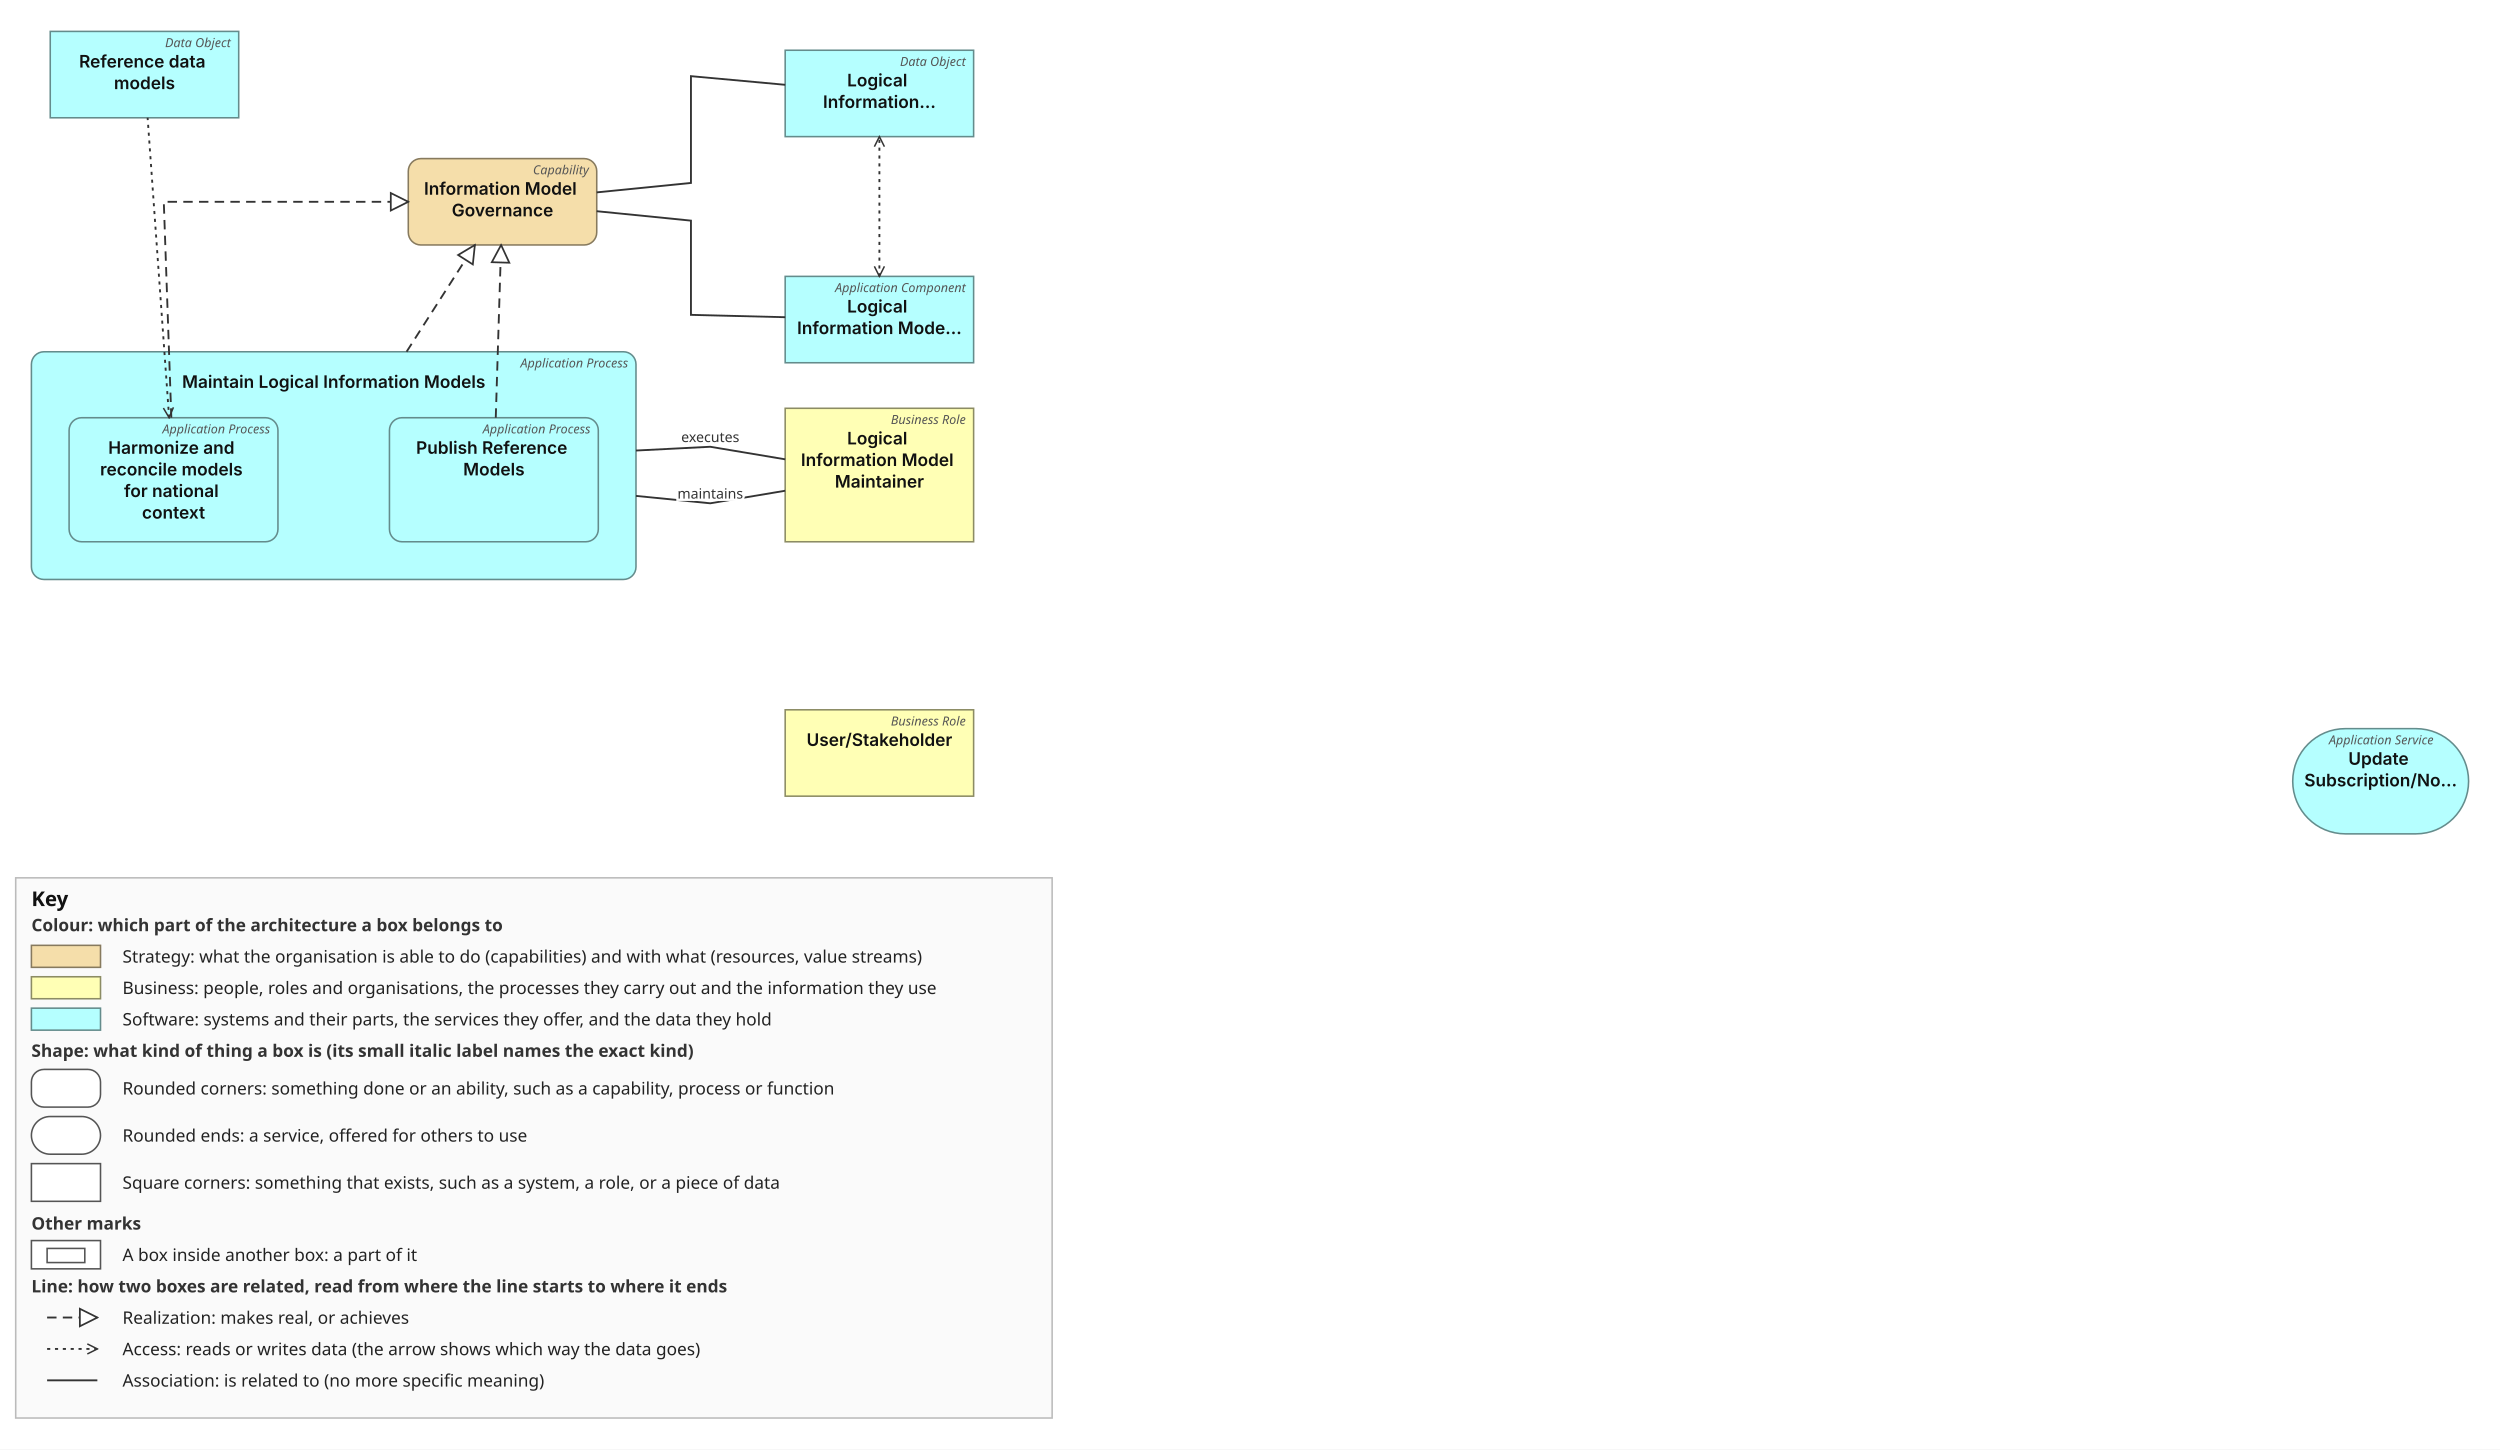
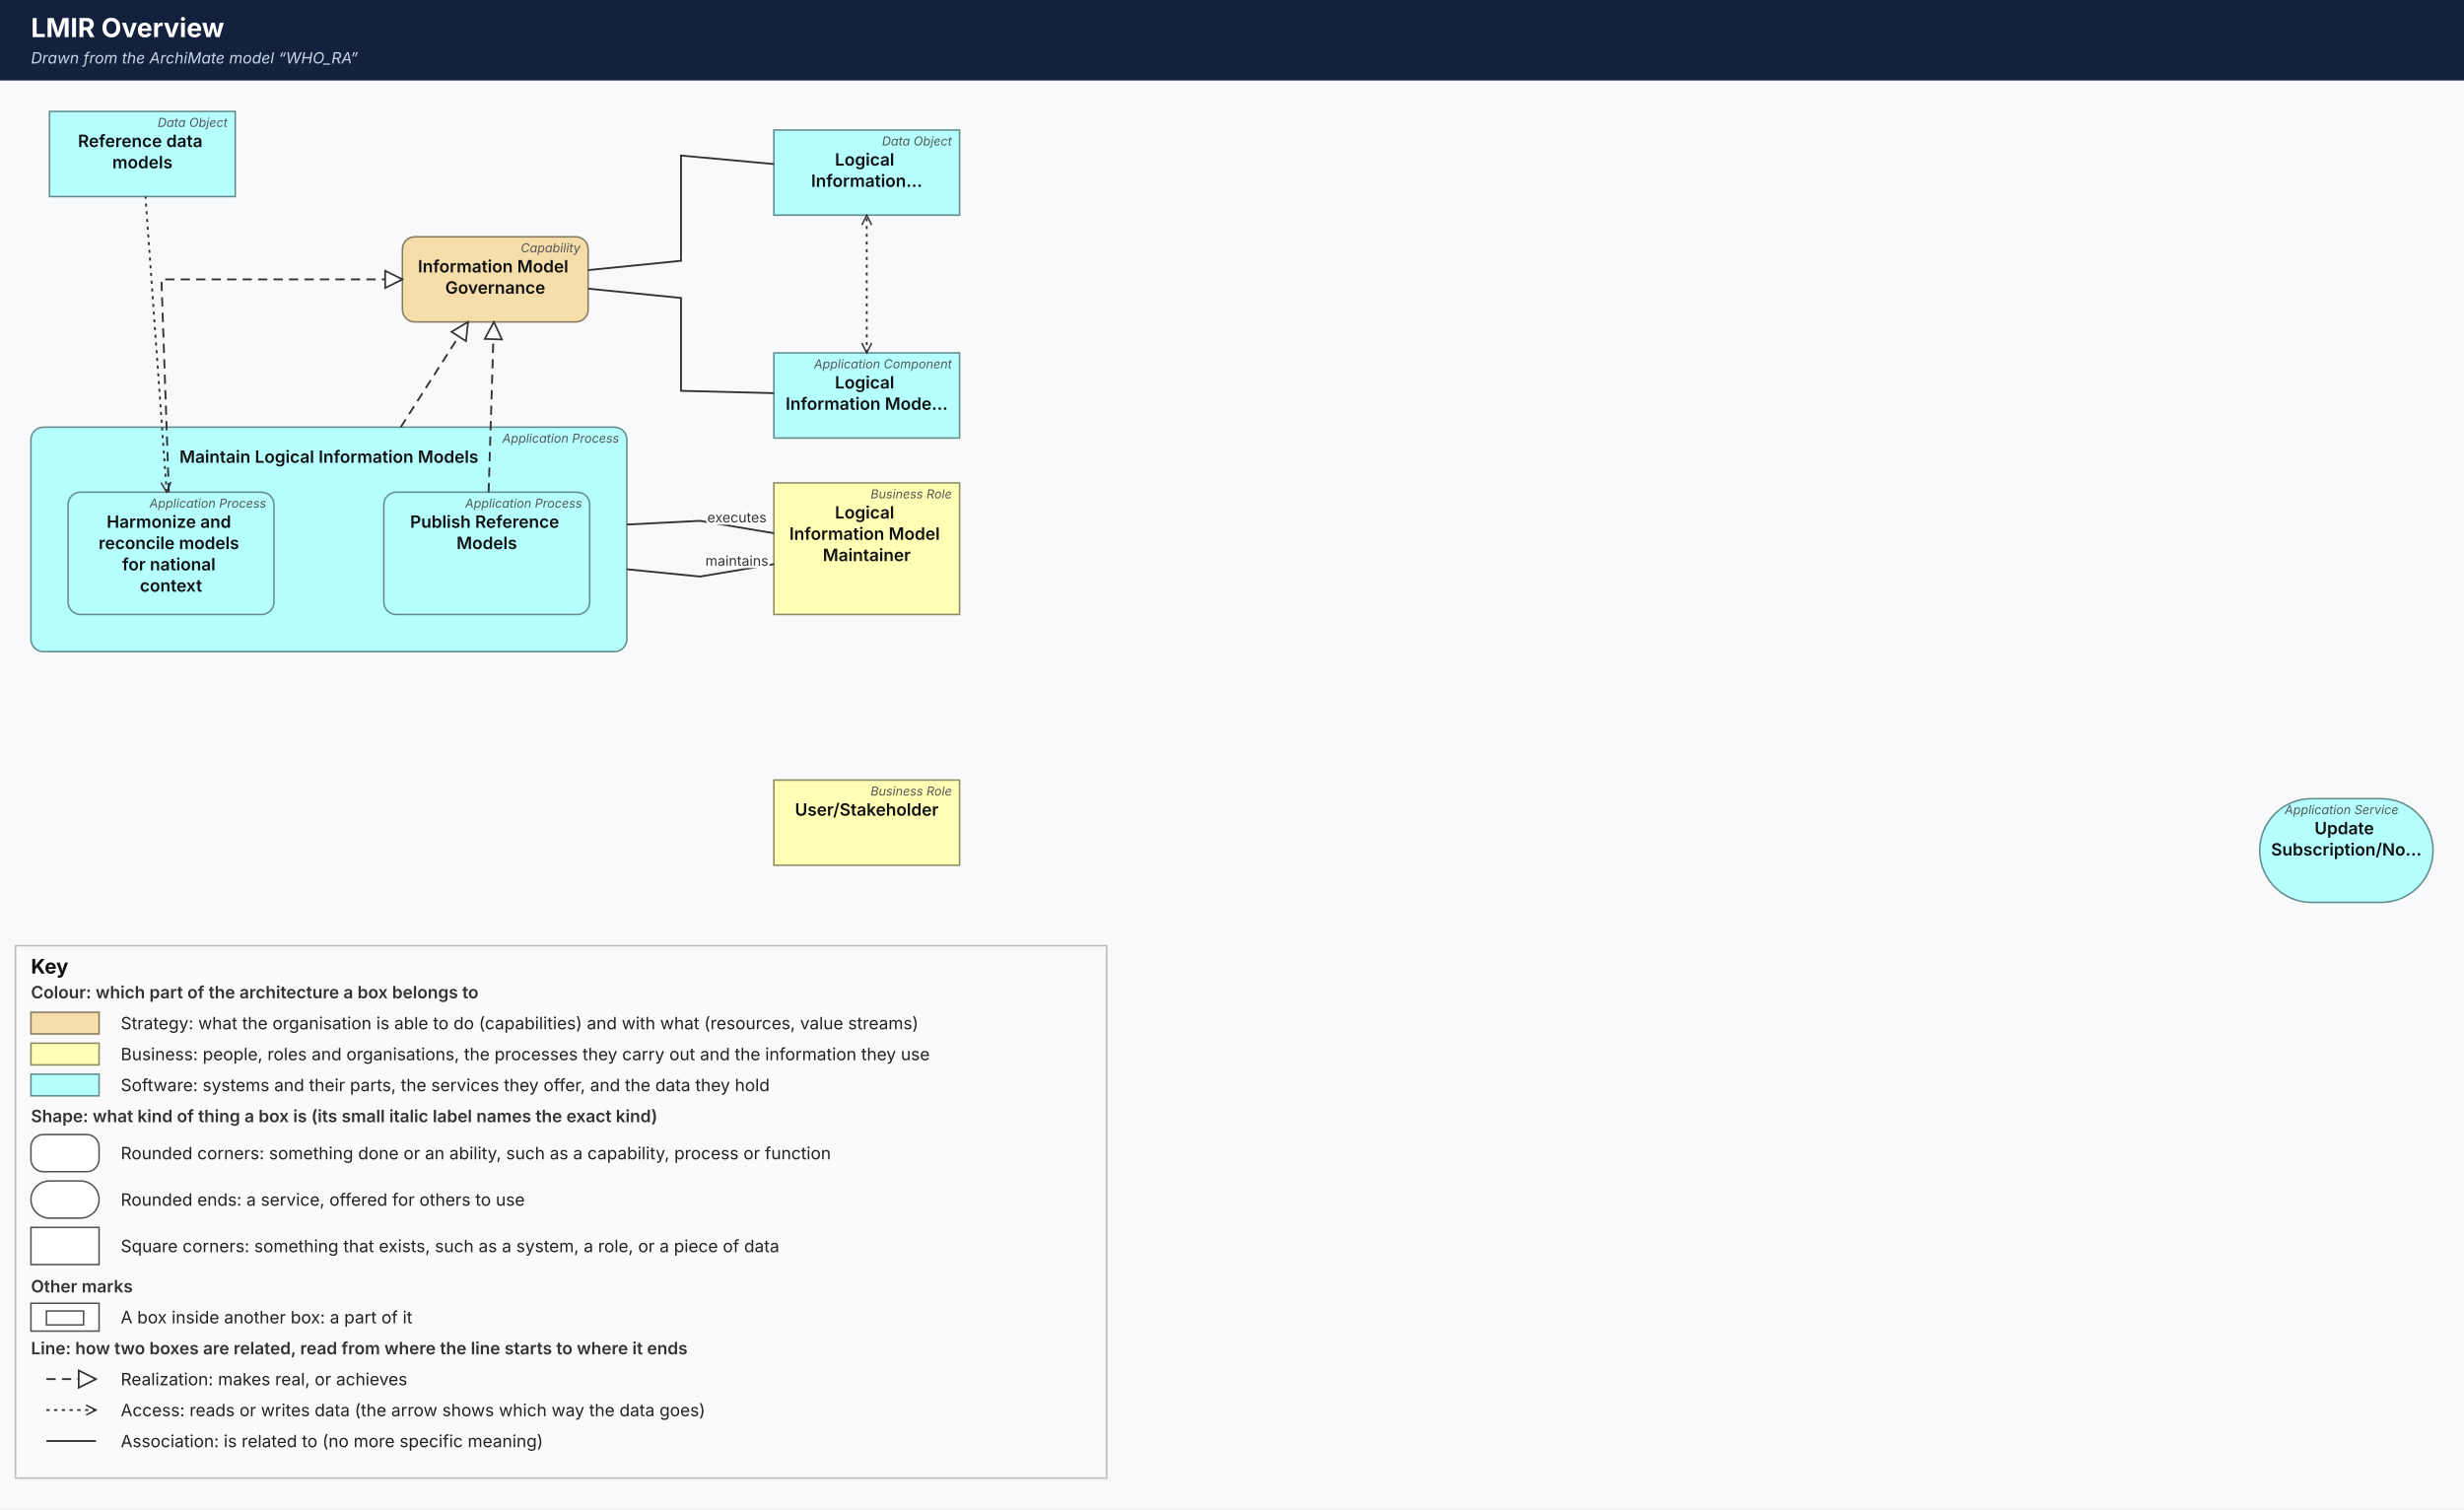
- <svg xmlns="http://www.w3.org/2000/svg" viewBox="244 292 1592 923" width="1592" height="923" role="img" aria-labelledby="av-title">
+ <svg xmlns="http://www.w3.org/2000/svg" viewBox="244 240 1592 975" width="1592" height="975" role="img" aria-labelledby="av-title">
  <style>
- .av-name{font:600 11px system-ui,-apple-system,"Segoe UI",sans-serif;fill:#111}
- .av-type{font:italic 8px system-ui,sans-serif;fill:#555}
- .av-group{font:600 11px system-ui,sans-serif;fill:#333}
- .av-note{font:10px system-ui,sans-serif;fill:#222}
- .av-key{font:11px system-ui,sans-serif;fill:#222}
- .av-keyh{font:600 11px system-ui,sans-serif;fill:#333}
- .av-keyt{font:700 13px system-ui,sans-serif;fill:#111}
- .av-rel{font:9px system-ui,sans-serif;fill:#333;paint-order:stroke;stroke:#fff;stroke-width:3px}
+ .av-name{font:600 11px Inter, "Segoe UI", system-ui, -apple-system, Helvetica, Arial, sans-serif;fill:#111}
+ .av-type{font:italic 8px Inter, "Segoe UI", system-ui, -apple-system, Helvetica, Arial, sans-serif;fill:#555}
+ .av-group{font:600 11px Inter, "Segoe UI", system-ui, -apple-system, Helvetica, Arial, sans-serif;fill:#333}
+ .av-note{font:10px Inter, "Segoe UI", system-ui, -apple-system, Helvetica, Arial, sans-serif;fill:#222}
+ .av-key{font:11px Inter, "Segoe UI", system-ui, -apple-system, Helvetica, Arial, sans-serif;fill:#222}
+ .av-keyh{font:600 11px Inter, "Segoe UI", system-ui, -apple-system, Helvetica, Arial, sans-serif;fill:#333}
+ .av-keyt{font:700 13px Inter, "Segoe UI", system-ui, -apple-system, Helvetica, Arial, sans-serif;fill:#111}
+ .av-rel{font:9px Inter, "Segoe UI", system-ui, -apple-system, Helvetica, Arial, sans-serif;fill:#333;paint-order:stroke;stroke:#fff;stroke-width:3px}
a:hover rect,a:hover polygon,a:focus rect,a:focus polygon{stroke:#06c;stroke-width:2.5}
</style>
  <defs>
    <marker id="arrow-open" viewBox="0 0 12 12" refX="11" refY="6" markerWidth="11" markerHeight="11" orient="auto-start-reverse" markerUnits="userSpaceOnUse">
      <path d="M1 1 L11 6 L1 11" fill="none" stroke="#333" stroke-width="1.3" />
    </marker>
    <marker id="arrow-filled" viewBox="0 0 12 12" refX="11" refY="6" markerWidth="11" markerHeight="11" orient="auto-start-reverse" markerUnits="userSpaceOnUse">
      <path d="M1 1 L11 6 L1 11 Z" fill="#333" />
    </marker>
    <marker id="arrow-small" viewBox="0 0 10 10" refX="9" refY="5" markerWidth="8" markerHeight="8" orient="auto-start-reverse" markerUnits="userSpaceOnUse">
      <path d="M1 1 L9 5 L1 9" fill="none" stroke="#333" stroke-width="1.2" />
    </marker>
    <marker id="triangle-hollow" viewBox="0 0 14 14" refX="13" refY="7" markerWidth="13" markerHeight="13" orient="auto-start-reverse" markerUnits="userSpaceOnUse">
      <path d="M1 1 L13 7 L1 13 Z" fill="#fff" stroke="#333" stroke-width="1.2" />
    </marker>
    <marker id="diamond-filled" viewBox="0 0 16 10" refX="1" refY="5" markerWidth="16" markerHeight="10" orient="auto-start-reverse" markerUnits="userSpaceOnUse">
      <path d="M1 5 L8 1 L15 5 L8 9 Z" fill="#333" />
    </marker>
    <marker id="diamond-hollow" viewBox="0 0 16 10" refX="1" refY="5" markerWidth="16" markerHeight="10" orient="auto-start-reverse" markerUnits="userSpaceOnUse">
      <path d="M1 5 L8 1 L15 5 L8 9 Z" fill="#fff" stroke="#333" stroke-width="1.2" />
    </marker>
    <marker id="dot" viewBox="0 0 8 8" refX="4" refY="4" markerWidth="7" markerHeight="7" orient="auto" markerUnits="userSpaceOnUse">
      <circle cx="4" cy="4" r="3.2" fill="#333" />
    </marker>
    <pattern id="missing" width="8" height="8" patternUnits="userSpaceOnUse" patternTransform="rotate(45)">
      <rect width="8" height="8" fill="#fff" />
      <line x1="0" y1="0" x2="0" y2="8" stroke="#d33" stroke-width="2" />
    </pattern>
  </defs>
-   <rect x="244" y="292" width="1592" height="923" fill="#fff" />
-   <a href="../../../en/dpi-h-ra/archimate/0.3.0-draft.1/elements/logical-information-model-registry/" target="_top">
+   <rect x="244" y="240" width="1592" height="975" fill="#f8f9fb" />
+   <rect x="244" y="240" width="1592" height="52" fill="#14213d" />
+   <text x="264" y="264" style="font:700 17px Inter, &quot;Segoe UI&quot;, system-ui, -apple-system, Helvetica, Arial, sans-serif;fill:#fff">LMIR Overview</text>
+   <text x="264" y="281" style="font:italic 10px Inter, &quot;Segoe UI&quot;, system-ui, -apple-system, Helvetica, Arial, sans-serif;fill:#c9d6e6">Drawn from the ArchiMate model “WHO_RA”</text>
+   <a href="../../../en/dpi-h-ra/archimate/0.3.0-draft.1/elements/logical-information-model-repository/" target="_top">
    <rect x="744" y="468" width="120" height="55" fill="#b5ffff" stroke="#648c8c" stroke-width="1" />
    <text class="av-type" x="859" y="478" text-anchor="end">Application Component</text>
    <text class="av-name" x="804" y="491" text-anchor="middle">
      <tspan x="804" dy="0">Logical</tspan>
      <tspan x="804" dy="13.75">Information Mode…</tspan>
    </text>
  </a>
  <a href="../../../en/dpi-h-ra/archimate/0.3.0-draft.1/elements/information-model-governance/" target="_top">
    <rect x="504" y="393" width="120" height="55" rx="8" fill="#f5deaa" stroke="#877a5e" stroke-width="1" />
    <text class="av-type" x="619" y="403" text-anchor="end">Capability</text>
    <text class="av-name" x="564" y="416" text-anchor="middle">
      <tspan x="564" dy="0">Information Model</tspan>
      <tspan x="564" dy="13.75">Governance</tspan>
    </text>
  </a>
  <a href="../../../en/dpi-h-ra/archimate/0.3.0-draft.1/elements/maintain-logical-information-models/" target="_top">
    <rect x="264" y="516" width="385" height="145" rx="8" fill="#b5ffff" stroke="#648c8c" stroke-width="1" />
    <text class="av-type" x="644" y="526" text-anchor="end">Application Process</text>
    <text class="av-name" x="456.5" y="539" text-anchor="middle">
      <tspan x="456.5" dy="0">Maintain Logical Information Models</tspan>
    </text>
  </a>
  <a href="../../../en/dpi-h-ra/archimate/0.3.0-draft.1/elements/publish-reference-models/" target="_top">
    <rect x="492" y="558" width="133" height="79" rx="8" fill="#b5ffff" stroke="#648c8c" stroke-width="1" />
    <text class="av-type" x="620" y="568" text-anchor="end">Application Process</text>
    <text class="av-name" x="558.5" y="581" text-anchor="middle">
      <tspan x="558.5" dy="0">Publish Reference</tspan>
      <tspan x="558.5" dy="13.75">Models</tspan>
    </text>
  </a>
  <a href="../../../en/dpi-h-ra/archimate/0.3.0-draft.1/elements/harmonize-and-reconcile-models-for-national-context/" target="_top">
    <rect x="288" y="558" width="133" height="79" rx="8" fill="#b5ffff" stroke="#648c8c" stroke-width="1" />
    <text class="av-type" x="416" y="568" text-anchor="end">Application Process</text>
    <text class="av-name" x="354.5" y="581" text-anchor="middle">
      <tspan x="354.5" dy="0">Harmonize and</tspan>
      <tspan x="354.5" dy="13.75">reconcile models</tspan>
      <tspan x="354.5" dy="13.75">for national</tspan>
      <tspan x="354.5" dy="13.75">context</tspan>
    </text>
  </a>
  <a href="../../../en/dpi-h-ra/archimate/0.3.0-draft.1/elements/update-subscription-notification/" target="_top">
    <rect x="1704" y="756" width="112" height="67" rx="33.5" fill="#b5ffff" stroke="#648c8c" stroke-width="1" />
    <text class="av-type" x="1793.667" y="766" text-anchor="end">Application Service</text>
    <text class="av-name" x="1760" y="779" text-anchor="middle">
      <tspan x="1760" dy="0">Update</tspan>
      <tspan x="1760" dy="13.75">Subscription/No…</tspan>
    </text>
  </a>
  <a href="../../../en/dpi-h-ra/archimate/0.3.0-draft.1/elements/reference-data-models/" target="_top">
    <rect x="276" y="312" width="120" height="55" fill="#b5ffff" stroke="#648c8c" stroke-width="1" />
    <text class="av-type" x="391" y="322" text-anchor="end">Data Object</text>
    <text class="av-name" x="336" y="335" text-anchor="middle">
      <tspan x="336" dy="0">Reference data</tspan>
      <tspan x="336" dy="13.75">models</tspan>
    </text>
  </a>
  <a href="../../../en/dpi-h-ra/archimate/0.3.0-draft.1/elements/logical-information-model-maintainer/" target="_top">
    <rect x="744" y="552" width="120" height="85" fill="#ffffb5" stroke="#8c8c64" stroke-width="1" />
    <text class="av-type" x="859" y="562" text-anchor="end">Business Role</text>
    <text class="av-name" x="804" y="575" text-anchor="middle">
      <tspan x="804" dy="0">Logical</tspan>
      <tspan x="804" dy="13.75">Information Model</tspan>
      <tspan x="804" dy="13.75">Maintainer</tspan>
    </text>
  </a>
  <a href="../../../en/dpi-h-ra/archimate/0.3.0-draft.1/elements/logical-information-models/" target="_top">
    <rect x="744" y="324" width="120" height="55" fill="#b5ffff" stroke="#648c8c" stroke-width="1" />
    <text class="av-type" x="859" y="334" text-anchor="end">Data Object</text>
    <text class="av-name" x="804" y="347" text-anchor="middle">
      <tspan x="804" dy="0">Logical</tspan>
      <tspan x="804" dy="13.75">Information…</tspan>
    </text>
  </a>
  <a href="../../../en/dpi-h-ra/archimate/0.3.0-draft.1/elements/user-stakeholder/" target="_top">
    <rect x="744" y="744" width="120" height="55" fill="#ffffb5" stroke="#8c8c64" stroke-width="1" />
    <text class="av-type" x="859" y="754" text-anchor="end">Business Role</text>
    <text class="av-name" x="804" y="767" text-anchor="middle">
      <tspan x="804" dy="0">User/Stakeholder</tspan>
    </text>
  </a>
  <a href="../../../en/dpi-h-ra/archimate/0.3.0-draft.1/relationships/id-274a1c6653c24a208bace113e1123493/" target="_top">
    <path d="M804 468 L804 379" fill="none" stroke="#333" stroke-width="1.2" stroke-dasharray="2 3" marker-start="url(#arrow-small)" marker-end="url(#arrow-small)" />
    <path d="M804 468 L804 379" fill="none" stroke="transparent" stroke-width="8" />
  </a>
  <a href="../../../en/dpi-h-ra/archimate/0.3.0-draft.1/relationships/id-3e40ade7604c431bb03f1be2efa2ebfd/" target="_top">
    <path d="M624 426.5 L684 432.5 L684 492.5 L744 494" fill="none" stroke="#333" stroke-width="1.2" />
    <path d="M624 426.5 L684 432.5 L684 492.5 L744 494" fill="none" stroke="transparent" stroke-width="8" />
  </a>
  <a href="../../../en/dpi-h-ra/archimate/0.3.0-draft.1/relationships/id-823facbe25724e4c8d597d0c5252c44b/" target="_top">
    <path d="M624 414.5 L684 408.5 L684 340.5 L744 346" fill="none" stroke="#333" stroke-width="1.2" />
    <path d="M624 414.5 L684 408.5 L684 340.5 L744 346" fill="none" stroke="transparent" stroke-width="8" />
  </a>
  <a href="../../../en/dpi-h-ra/archimate/0.3.0-draft.1/relationships/id-6b5013343d1b49349aa59c1298dd7d0a/" target="_top">
    <path d="M502.9 516 L546.4 448" fill="none" stroke="#333" stroke-width="1.2" stroke-dasharray="6 4" marker-end="url(#triangle-hollow)" />
    <path d="M502.9 516 L546.4 448" fill="none" stroke="transparent" stroke-width="8" />
  </a>
  <a href="../../../en/dpi-h-ra/archimate/0.3.0-draft.1/relationships/id-b22ddb126a584b2cbfd2dff6060fb741/" target="_top">
    <path d="M559.7 558 L563.1 448" fill="none" stroke="#333" stroke-width="1.2" stroke-dasharray="6 4" marker-end="url(#triangle-hollow)" />
    <path d="M559.7 558 L563.1 448" fill="none" stroke="transparent" stroke-width="8" />
  </a>
  <a href="../../../en/dpi-h-ra/archimate/0.3.0-draft.1/relationships/id-4360d0a953f24a80b596e7d0a629a4a7/" target="_top">
    <path d="M353.1 558 L348.3 420.5 L504 420.5" fill="none" stroke="#333" stroke-width="1.2" stroke-dasharray="6 4" marker-end="url(#triangle-hollow)" />
    <path d="M353.1 558 L348.3 420.5 L504 420.5" fill="none" stroke="transparent" stroke-width="8" />
  </a>
  <a href="../../../en/dpi-h-ra/archimate/0.3.0-draft.1/relationships/id-ebbef93edbb44c1e858dde7c299ec2f7/" target="_top">
    <path d="M351.7 558 L338 367" fill="none" stroke="#333" stroke-width="1.2" stroke-dasharray="2 3" marker-start="url(#arrow-small)" />
    <path d="M351.7 558 L338 367" fill="none" stroke="transparent" stroke-width="8" />
  </a>
  <a href="../../../en/dpi-h-ra/archimate/0.3.0-draft.1/relationships/id-edfc9131e1394ee999d6e52b65634f29/" target="_top">
    <path d="M744 584.5 L696.3 576.5 L649 578.9" fill="none" stroke="#333" stroke-width="1.2" />
    <path d="M744 584.5 L696.3 576.5 L649 578.9" fill="none" stroke="transparent" stroke-width="8" />
-     <text class="av-rel" x="696.3" y="573.5" text-anchor="middle">executes</text>
+     <text class="av-rel" x="720.1" y="577.5" text-anchor="middle">executes</text>
  </a>
  <a href="../../../en/dpi-h-ra/archimate/0.3.0-draft.1/relationships/id-35446b885774443db7c9f439beaf9cd4/" target="_top">
    <path d="M744 604.5 L696.3 612.5 L649 607.8" fill="none" stroke="#333" stroke-width="1.2" />
    <path d="M744 604.5 L696.3 612.5 L649 607.8" fill="none" stroke="transparent" stroke-width="8" />
-     <text class="av-rel" x="696.3" y="609.5" text-anchor="middle">maintains</text>
+     <text class="av-rel" x="720.1" y="605.5" text-anchor="middle">maintains</text>
  </a>
  <g class="av-legend">
-     <rect x="254" y="851" width="660" height="344" fill="#fafafa" stroke="#bbb" />
+     <rect x="254" y="851" width="705" height="344" fill="#fafafa" stroke="#bbb" />
    <text class="av-keyt" x="264" y="869">Key</text>
    <text class="av-keyh" x="264" y="885">Colour: which part of the architecture a box belongs to</text>
    <rect x="264" y="894" width="44" height="14" fill="#f5deaa" stroke="#877a5e" />
    <text class="av-key" x="322" y="905">Strategy: what the organisation is able to do (capabilities) and with what (resources, value streams)</text>
    <rect x="264" y="914" width="44" height="14" fill="#ffffb5" stroke="#8c8c64" />
    <text class="av-key" x="322" y="925">Business: people, roles and organisations, the processes they carry out and the information they use</text>
    <rect x="264" y="934" width="44" height="14" fill="#b5ffff" stroke="#648c8c" />
    <text class="av-key" x="322" y="945">Software: systems and their parts, the services they offer, and the data they hold</text>
    <text class="av-keyh" x="264" y="965">Shape: what kind of thing a box is (its small italic label names the exact kind)</text>
    <rect x="264" y="973" width="44" height="24" rx="8" fill="#fff" stroke="#555" />
    <text class="av-key" x="322" y="989">Rounded corners: something done or an ability, such as a capability, process or function</text>
    <rect x="264" y="1003" width="44" height="24" rx="12" fill="#fff" stroke="#555" />
    <text class="av-key" x="322" y="1019">Rounded ends: a service, offered for others to use</text>
    <rect x="264" y="1033" width="44" height="24" fill="#fff" stroke="#555" />
    <text class="av-key" x="322" y="1049">Square corners: something that exists, such as a system, a role, or a piece of data</text>
    <text class="av-keyh" x="264" y="1075">Other marks</text>
    <rect x="264" y="1082" width="44" height="18" fill="#fff" stroke="#555" />
    <rect x="274" y="1087" width="24" height="9" fill="#fff" stroke="#555" />
    <text class="av-key" x="322" y="1095">A box inside another box: a part of it</text>
    <text class="av-keyh" x="264" y="1115">Line: how two boxes are related, read from where the line starts to where it ends</text>
    <path d="M274 1131 L306 1131" fill="none" stroke="#333" stroke-width="1.2" stroke-dasharray="6 4" marker-end="url(#triangle-hollow)" />
    <text class="av-key" x="322" y="1135">Realization: makes real, or achieves</text>
    <path d="M274 1151 L306 1151" fill="none" stroke="#333" stroke-width="1.2" stroke-dasharray="2 3" marker-end="url(#arrow-small)" />
    <text class="av-key" x="322" y="1155">Access: reads or writes data (the arrow shows which way the data goes)</text>
    <path d="M274 1171 L306 1171" fill="none" stroke="#333" stroke-width="1.2" />
    <text class="av-key" x="322" y="1175">Association: is related to (no more specific meaning)</text>
  </g>
</svg>
